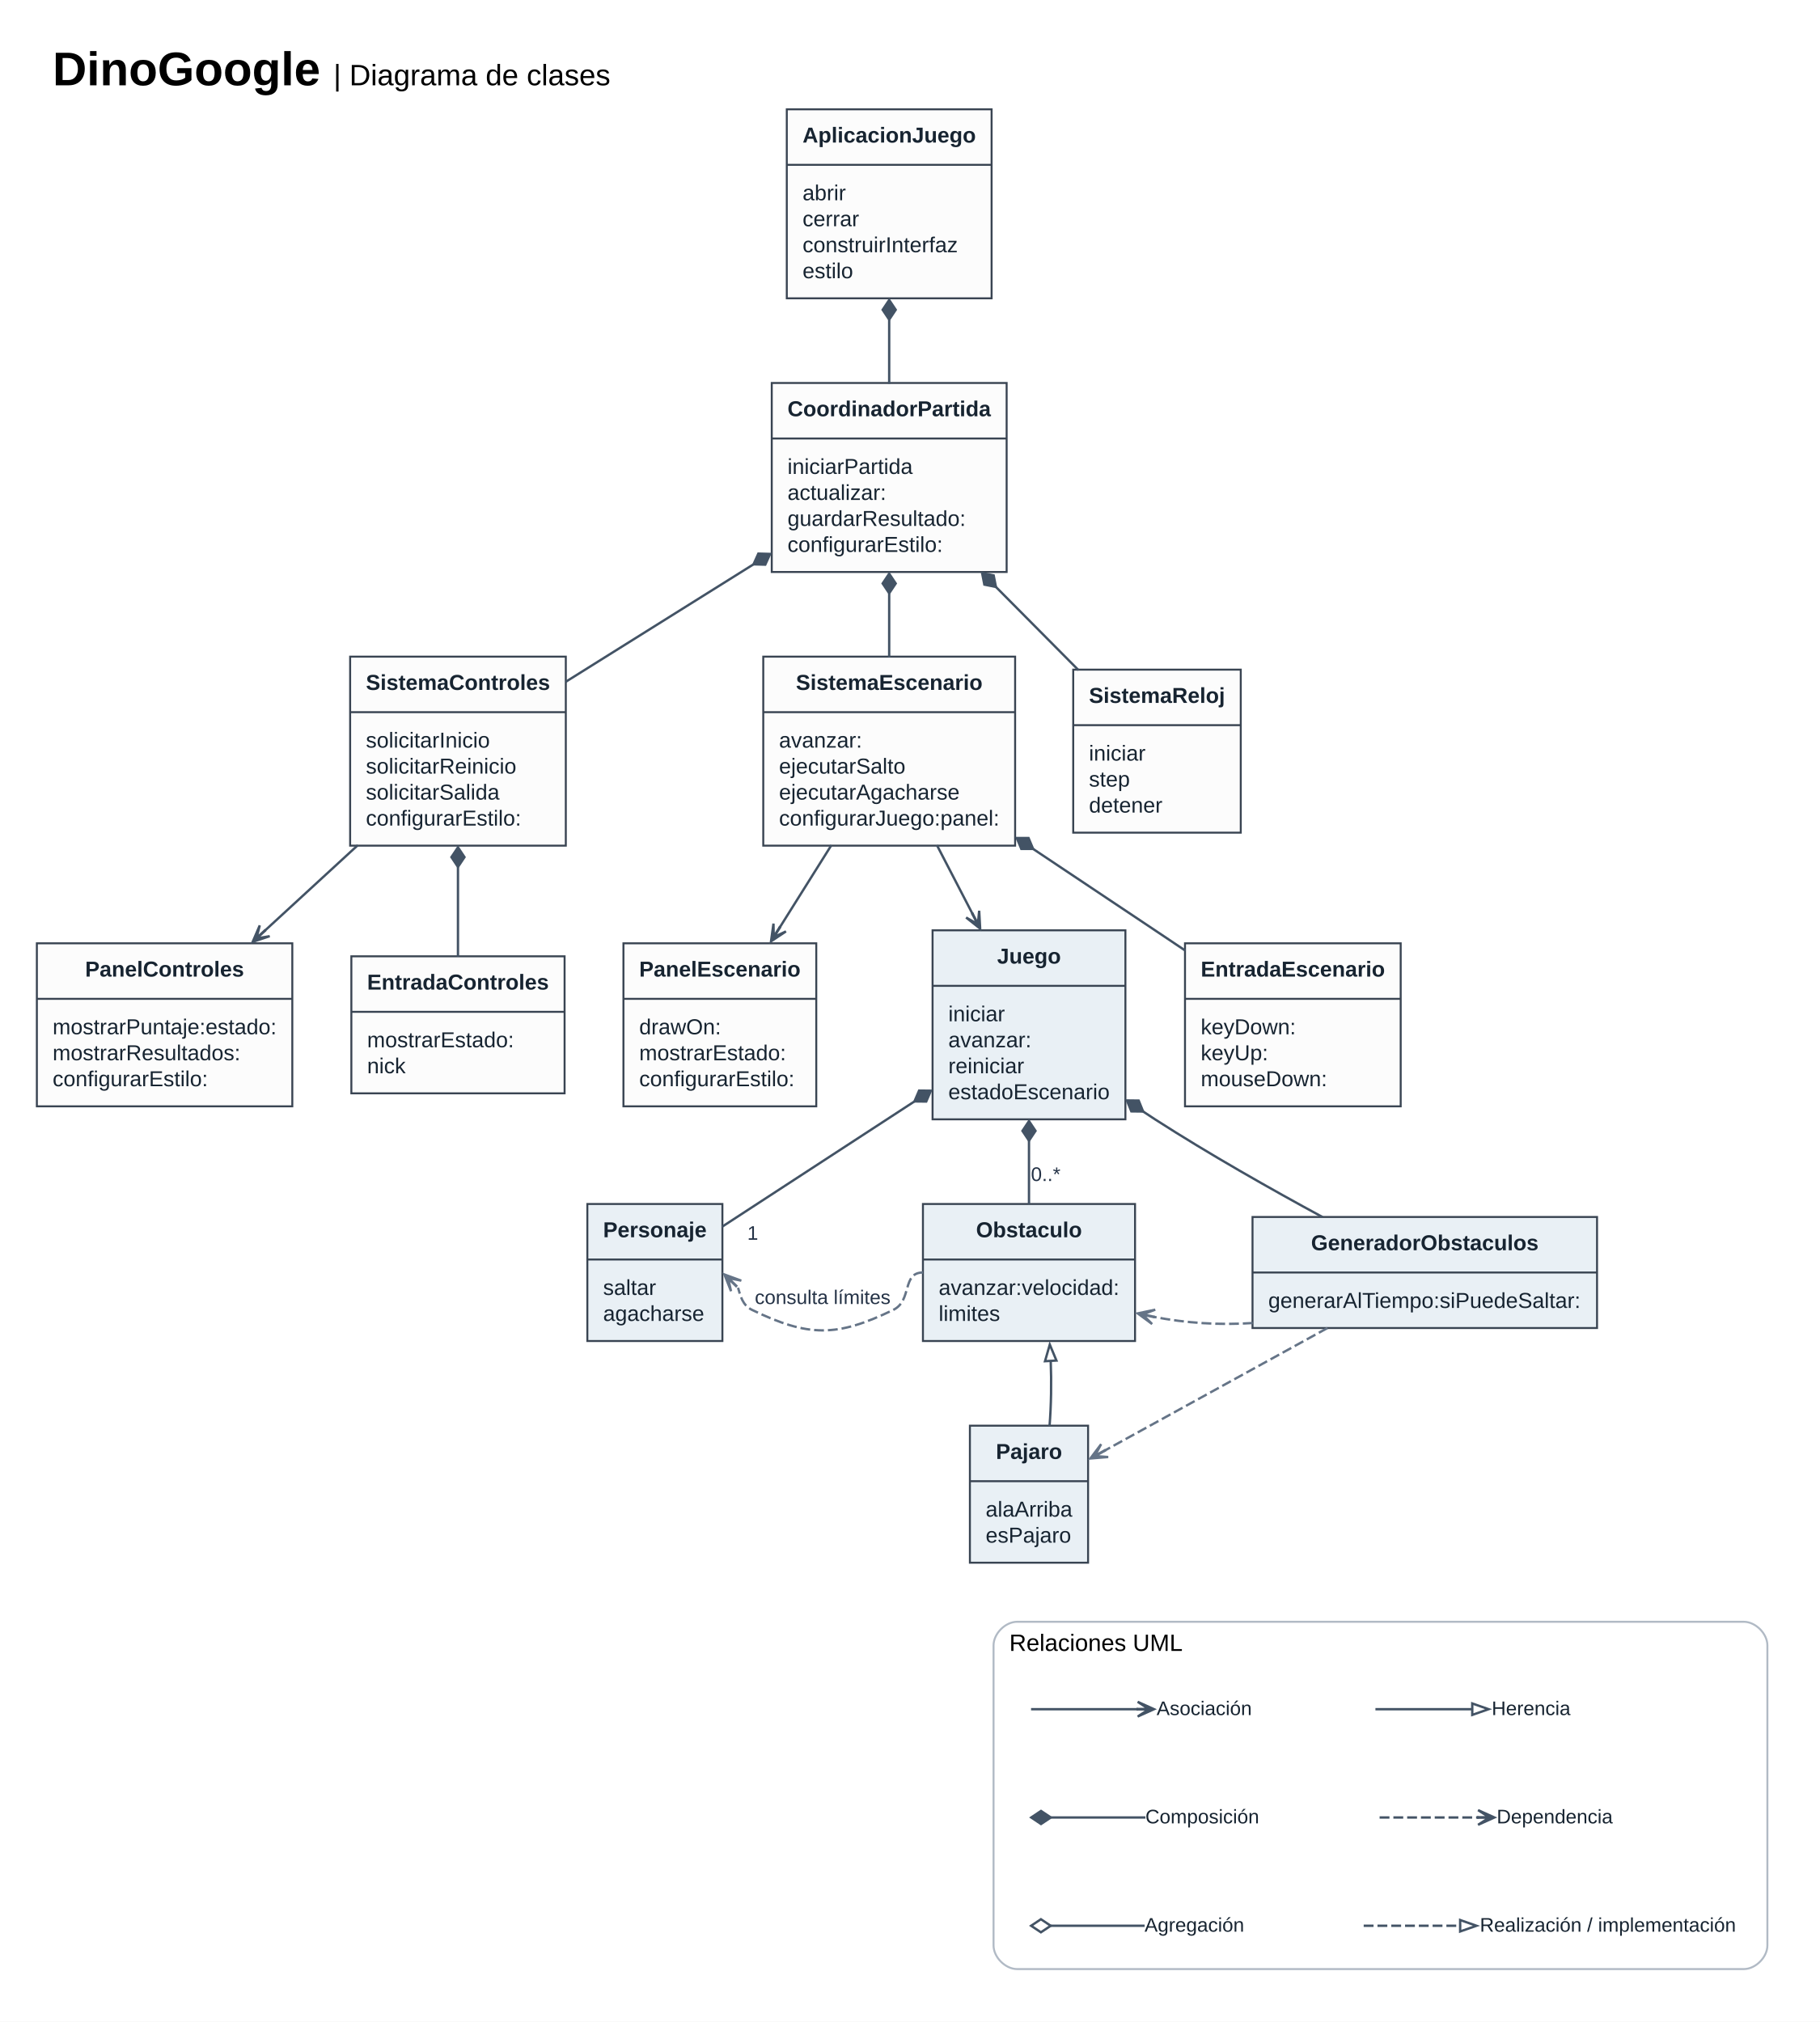
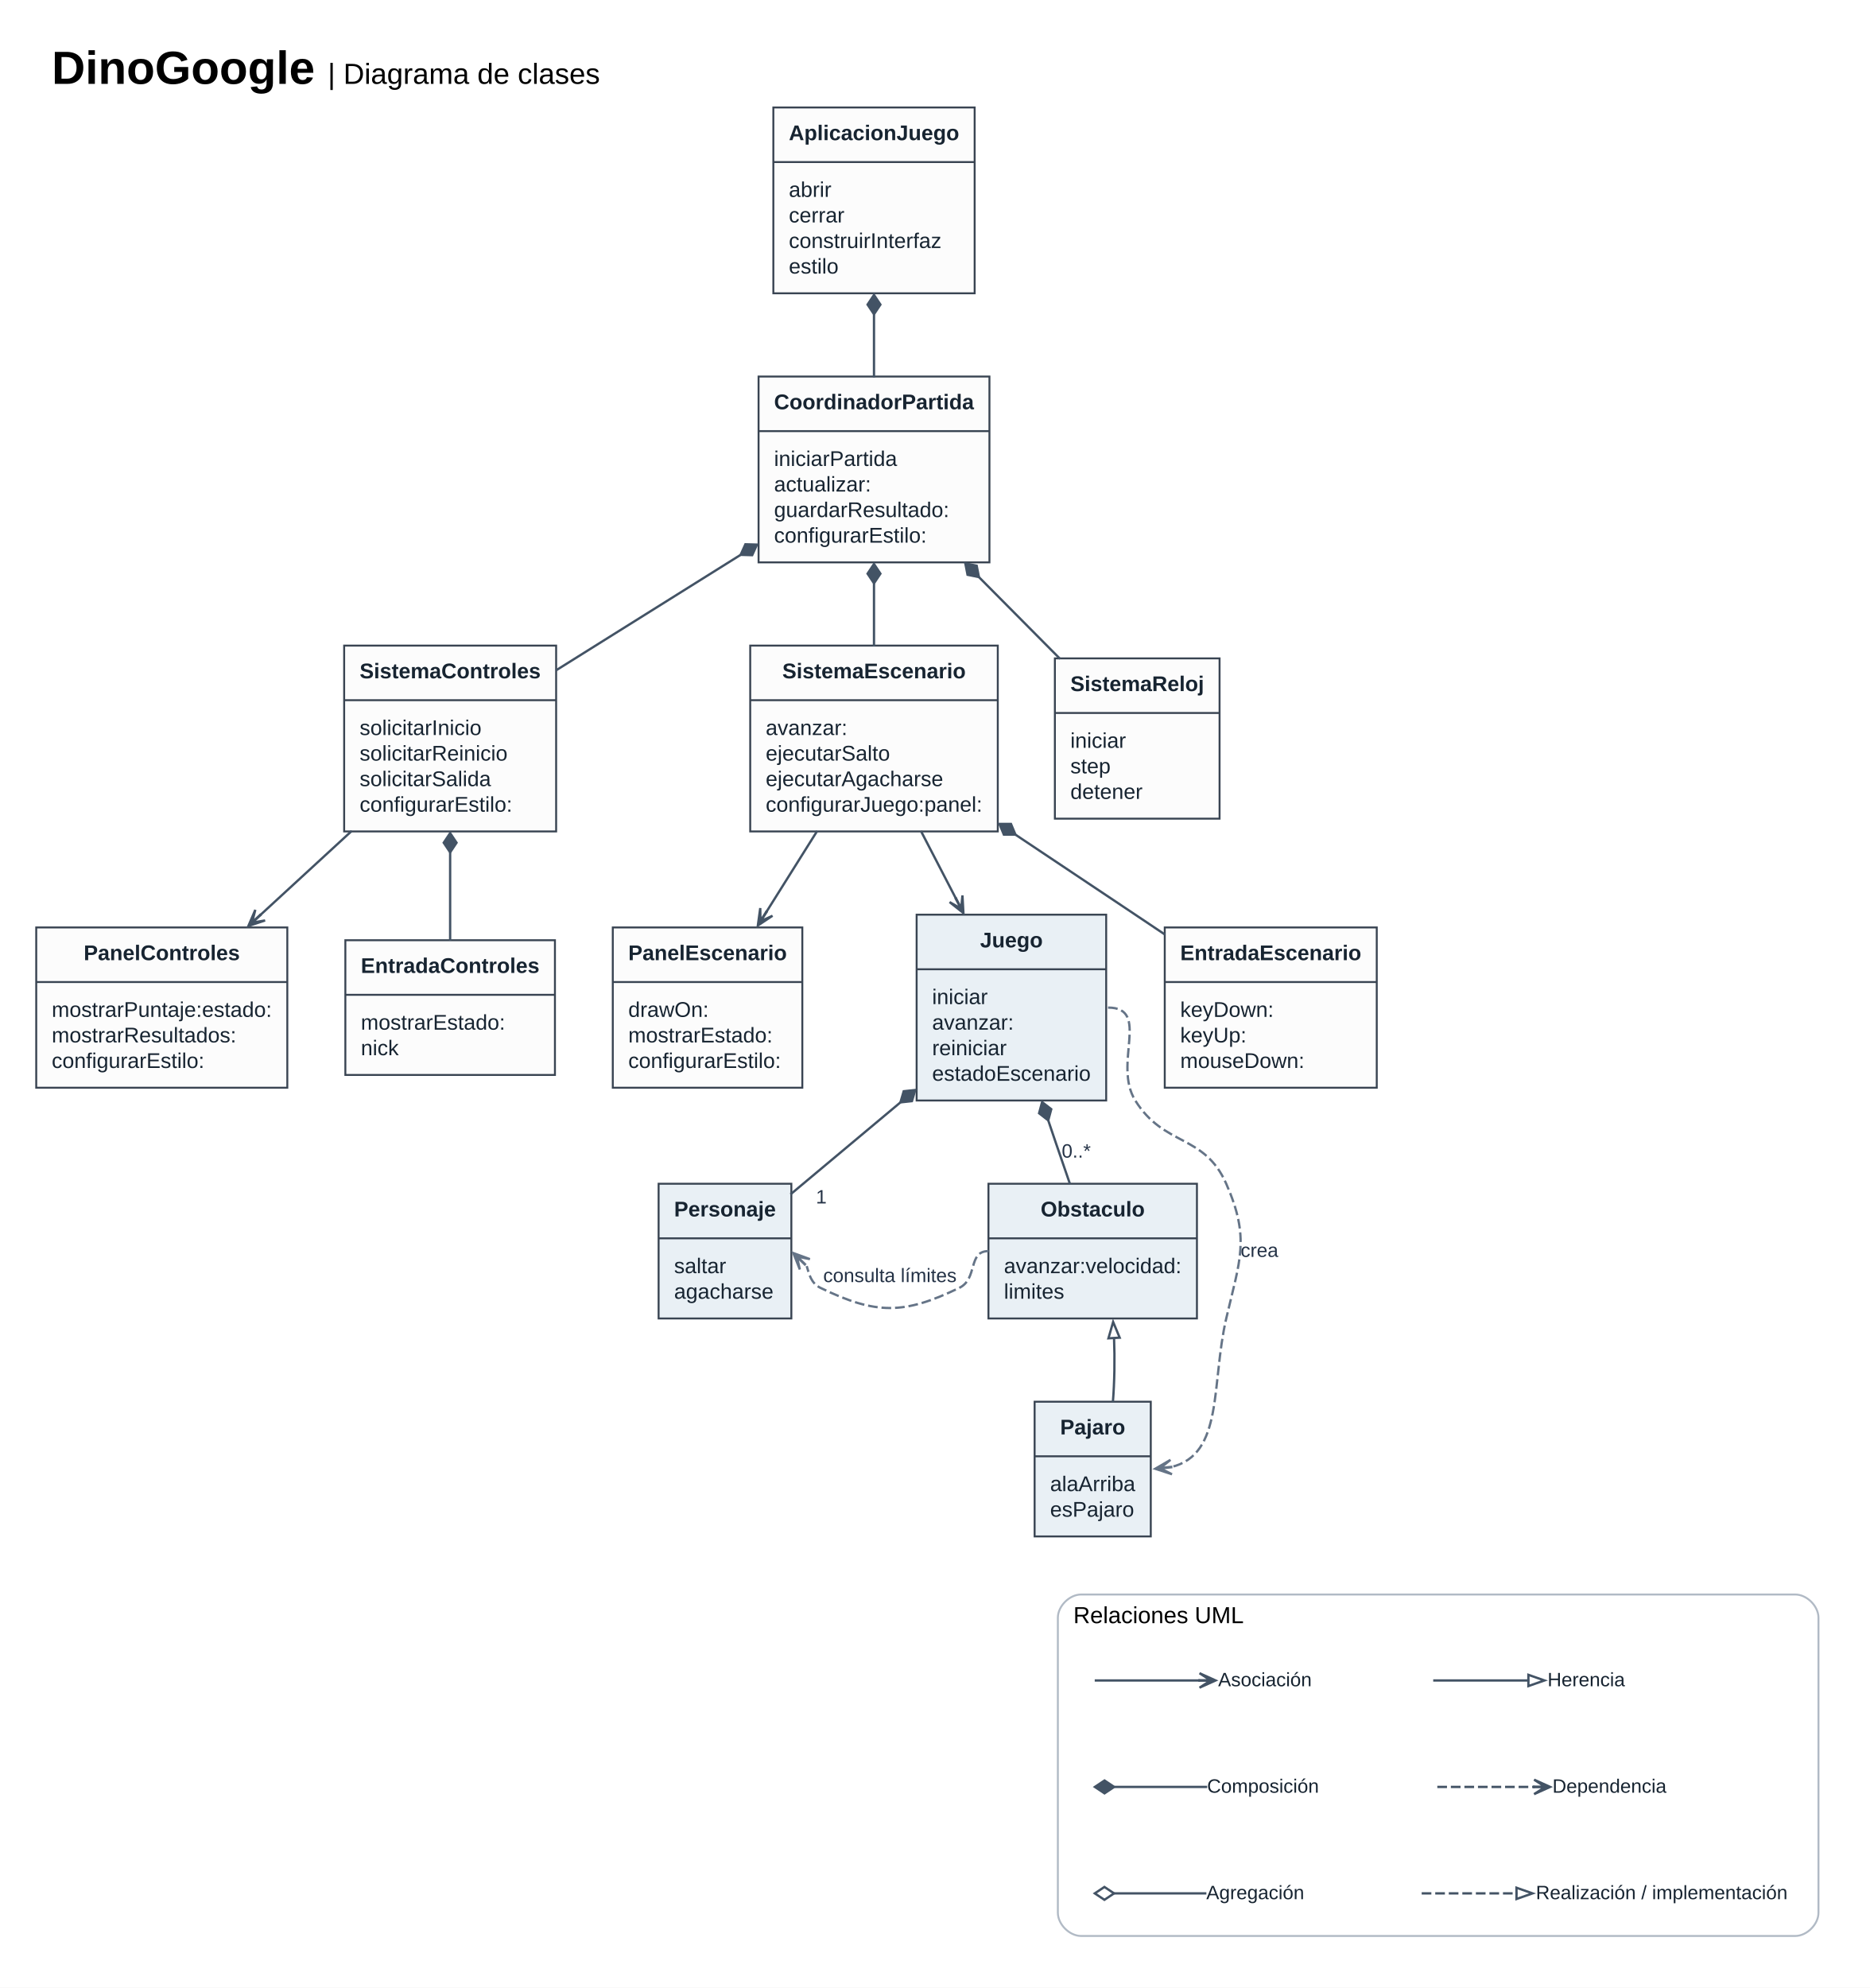
- <svg xmlns="http://www.w3.org/2000/svg" width="924pt" height="1027pt" viewBox="0.00 0.00 924.00 1027.00">
+ <svg xmlns="http://www.w3.org/2000/svg" width="966pt" height="1027pt" viewBox="0.00 0.00 966.00 1027.00">
  <g id="graph0" class="graph" transform="scale(1 1) rotate(0) translate(18.72 1008.12)">
-     <polygon fill="#ffffff" stroke="none" points="-18.72,18.72 -18.72,-1008.12 905.58,-1008.12 905.58,18.72 -18.72,18.72" />
+     <polygon fill="#ffffff" stroke="none" points="-18.72,18.72 -18.72,-1008.12 947.58,-1008.12 947.58,18.72 -18.72,18.72" />
    <text xml:space="preserve" text-anchor="start" x="8" y="-964.8" font-family="Arial" font-weight="bold" font-size="24.00">DinoGoogle</text>
    <text xml:space="preserve" text-anchor="start" x="143.98" y="-964.8" font-family="Arial" font-size="24.00"> </text>
    <text xml:space="preserve" text-anchor="start" x="150.65" y="-964.8" font-family="Arial" font-size="15.00">| Diagrama de clases</text>
    <g id="clust5" class="cluster">
-       <path fill="#ffffff" stroke="#b1bac5" d="M497.86,-8C497.86,-8 866.86,-8 866.86,-8 872.86,-8 878.86,-14 878.86,-20 878.86,-20 878.86,-172.4 878.86,-172.4 878.86,-178.4 872.86,-184.4 866.86,-184.4 866.86,-184.4 497.86,-184.4 497.86,-184.4 491.86,-184.4 485.86,-178.4 485.86,-172.4 485.86,-172.4 485.86,-20 485.86,-20 485.86,-14 491.86,-8 497.86,-8" />
-       <text xml:space="preserve" text-anchor="middle" x="537.88" y="-169.6" font-family="Arial" font-size="12.00">Relaciones UML</text>
+       <path fill="#ffffff" stroke="#b1bac5" d="M539.86,-8C539.86,-8 908.86,-8 908.86,-8 914.86,-8 920.86,-14 920.86,-20 920.86,-20 920.86,-172.4 920.86,-172.4 920.86,-178.4 914.86,-184.4 908.86,-184.4 908.86,-184.4 539.86,-184.4 539.86,-184.4 533.86,-184.4 527.86,-178.4 527.86,-172.4 527.86,-172.4 527.86,-20 527.86,-20 527.86,-14 533.86,-8 539.86,-8" />
+       <text xml:space="preserve" text-anchor="middle" x="579.88" y="-169.6" font-family="Arial" font-size="12.00">Relaciones UML</text>
    </g>
    <g id="node1" class="node">
      <polygon fill="#fcfcfc" stroke="none" points="380.86,-856.6 380.86,-952.6 484.87,-952.6 484.87,-856.6 380.86,-856.6" />
      <text xml:space="preserve" text-anchor="start" x="388.86" y="-935.7" font-family="Arial" font-weight="bold" font-size="11.00" fill="#172431">AplicacionJuego</text>
      <text xml:space="preserve" text-anchor="start" x="388.86" y="-906.4" font-family="Arial" font-size="11.00" fill="#172431">abrir</text>
      <text xml:space="preserve" text-anchor="start" x="388.86" y="-893.2" font-family="Arial" font-size="11.00" fill="#172431">cerrar</text>
      <text xml:space="preserve" text-anchor="start" x="388.86" y="-880" font-family="Arial" font-size="11.00" fill="#172431">construirInterfaz</text>
      <text xml:space="preserve" text-anchor="start" x="388.86" y="-866.8" font-family="Arial" font-size="11.00" fill="#172431">estilo</text>
      <polygon fill="#394452" stroke="#394452" points="380.86,-924.4 380.86,-924.4 484.87,-924.4 484.87,-924.4 380.86,-924.4" />
      <polygon fill="none" stroke="#394452" points="380.86,-856.6 380.86,-952.6 484.87,-952.6 484.87,-856.6 380.86,-856.6" />
    </g>
    <g id="node2" class="node">
      <polygon fill="#fcfcfc" stroke="none" points="373.22,-717.6 373.22,-813.6 492.51,-813.6 492.51,-717.6 373.22,-717.6" />
      <text xml:space="preserve" text-anchor="start" x="381.22" y="-796.7" font-family="Arial" font-weight="bold" font-size="11.00" fill="#172431">CoordinadorPartida</text>
      <text xml:space="preserve" text-anchor="start" x="381.22" y="-767.4" font-family="Arial" font-size="11.00" fill="#172431">iniciarPartida</text>
      <text xml:space="preserve" text-anchor="start" x="381.22" y="-754.2" font-family="Arial" font-size="11.00" fill="#172431">actualizar:</text>
      <text xml:space="preserve" text-anchor="start" x="381.22" y="-741" font-family="Arial" font-size="11.00" fill="#172431">guardarResultado:</text>
      <text xml:space="preserve" text-anchor="start" x="381.22" y="-727.8" font-family="Arial" font-size="11.00" fill="#172431">configurarEstilo:</text>
      <polygon fill="#394452" stroke="#394452" points="373.22,-785.4 373.22,-785.4 492.51,-785.4 492.51,-785.4 373.22,-785.4" />
      <polygon fill="none" stroke="#394452" points="373.22,-717.6 373.22,-813.6 492.51,-813.6 492.51,-717.6 373.22,-717.6" />
    </g>
    <g id="edge1" class="edge">
      <path fill="none" stroke="#435365" stroke-width="1.2" d="M432.86,-845.7C432.86,-834.84 432.86,-823.61 432.86,-813.15" />
      <polygon fill="#435365" stroke="#435365" stroke-width="1.2" points="432.86,-845.79 436.18,-850.77 432.86,-855.75 429.54,-850.77 432.86,-845.79" />
    </g>
    <g id="node3" class="node">
      <polygon fill="#fcfcfc" stroke="none" points="159.1,-578.6 159.1,-674.6 268.63,-674.6 268.63,-578.6 159.1,-578.6" />
      <text xml:space="preserve" text-anchor="start" x="167.1" y="-657.7" font-family="Arial" font-weight="bold" font-size="11.00" fill="#172431">SistemaControles</text>
      <text xml:space="preserve" text-anchor="start" x="167.1" y="-628.4" font-family="Arial" font-size="11.00" fill="#172431">solicitarInicio</text>
      <text xml:space="preserve" text-anchor="start" x="167.1" y="-615.2" font-family="Arial" font-size="11.00" fill="#172431">solicitarReinicio</text>
      <text xml:space="preserve" text-anchor="start" x="167.1" y="-602" font-family="Arial" font-size="11.00" fill="#172431">solicitarSalida</text>
      <text xml:space="preserve" text-anchor="start" x="167.1" y="-588.8" font-family="Arial" font-size="11.00" fill="#172431">configurarEstilo:</text>
      <polygon fill="#394452" stroke="#394452" points="159.1,-646.4 159.1,-646.4 268.63,-646.4 268.63,-646.4 159.1,-646.4" />
      <polygon fill="none" stroke="#394452" points="159.1,-578.6 159.1,-674.6 268.63,-674.6 268.63,-578.6 159.1,-578.6" />
    </g>
    <g id="edge2" class="edge">
      <path fill="none" stroke="#435365" stroke-width="1.2" d="M363.93,-721.48C333.16,-702.23 297.41,-679.87 268.53,-661.79" />
      <polygon fill="#435365" stroke="#435365" stroke-width="1.2" points="363.95,-721.49 369.93,-721.32 372.39,-726.77 366.41,-726.94 363.95,-721.49" />
    </g>
    <g id="node4" class="node">
      <polygon fill="#fcfcfc" stroke="none" points="368.91,-578.6 368.91,-674.6 496.82,-674.6 496.82,-578.6 368.91,-578.6" />
      <text xml:space="preserve" text-anchor="start" x="385.48" y="-657.7" font-family="Arial" font-weight="bold" font-size="11.00" fill="#172431">SistemaEscenario</text>
      <text xml:space="preserve" text-anchor="start" x="376.91" y="-628.4" font-family="Arial" font-size="11.00" fill="#172431">avanzar:</text>
      <text xml:space="preserve" text-anchor="start" x="376.91" y="-615.2" font-family="Arial" font-size="11.00" fill="#172431">ejecutarSalto</text>
      <text xml:space="preserve" text-anchor="start" x="376.91" y="-602" font-family="Arial" font-size="11.00" fill="#172431">ejecutarAgacharse</text>
      <text xml:space="preserve" text-anchor="start" x="376.91" y="-588.8" font-family="Arial" font-size="11.00" fill="#172431">configurarJuego:panel:</text>
      <polygon fill="#394452" stroke="#394452" points="368.91,-646.4 368.91,-646.4 496.82,-646.4 496.82,-646.4 368.91,-646.4" />
      <polygon fill="none" stroke="#394452" points="368.91,-578.6 368.91,-674.6 496.82,-674.6 496.82,-578.6 368.91,-578.6" />
    </g>
    <g id="edge3" class="edge">
      <path fill="none" stroke="#435365" stroke-width="1.2" d="M432.86,-706.7C432.86,-695.84 432.86,-684.61 432.86,-674.15" />
      <polygon fill="#435365" stroke="#435365" stroke-width="1.2" points="432.86,-706.79 436.18,-711.77 432.86,-716.75 429.54,-711.77 432.86,-706.79" />
    </g>
    <g id="node5" class="node">
      <polygon fill="#fcfcfc" stroke="none" points="526.32,-585.2 526.32,-668 611.41,-668 611.41,-585.2 526.32,-585.2" />
      <text xml:space="preserve" text-anchor="start" x="534.32" y="-651.1" font-family="Arial" font-weight="bold" font-size="11.00" fill="#172431">SistemaReloj</text>
      <text xml:space="preserve" text-anchor="start" x="534.32" y="-621.8" font-family="Arial" font-size="11.00" fill="#172431">iniciar</text>
      <text xml:space="preserve" text-anchor="start" x="534.32" y="-608.6" font-family="Arial" font-size="11.00" fill="#172431">step</text>
      <text xml:space="preserve" text-anchor="start" x="534.32" y="-595.4" font-family="Arial" font-size="11.00" fill="#172431">detener</text>
      <polygon fill="#394452" stroke="#394452" points="526.32,-639.8 526.32,-639.8 611.41,-639.8 611.41,-639.8 526.32,-639.8" />
      <polygon fill="none" stroke="#394452" points="526.32,-585.2 526.32,-668 611.41,-668 611.41,-585.2 526.32,-585.2" />
    </g>
    <g id="edge4" class="edge">
      <path fill="none" stroke="#435365" stroke-width="1.2" d="M486.98,-710.09C501,-695.96 515.85,-681 529,-667.76" />
      <polygon fill="#435365" stroke="#435365" stroke-width="1.2" points="487.07,-710 485.91,-715.87 480.05,-717.07 481.2,-711.19 487.07,-710" />
    </g>
    <g id="node6" class="node">
      <polygon fill="#fcfcfc" stroke="none" points="159.72,-452.8 159.72,-522.4 268.01,-522.4 268.01,-452.8 159.72,-452.8" />
      <text xml:space="preserve" text-anchor="start" x="167.72" y="-505.5" font-family="Arial" font-weight="bold" font-size="11.00" fill="#172431">EntradaControles</text>
      <text xml:space="preserve" text-anchor="start" x="167.72" y="-476.2" font-family="Arial" font-size="11.00" fill="#172431">mostrarEstado:</text>
      <text xml:space="preserve" text-anchor="start" x="167.72" y="-463" font-family="Arial" font-size="11.00" fill="#172431">nick</text>
      <polygon fill="#394452" stroke="#394452" points="159.72,-494.2 159.72,-494.2 268.01,-494.2 268.01,-494.2 159.72,-494.2" />
      <polygon fill="none" stroke="#394452" points="159.72,-452.8 159.72,-522.4 268.01,-522.4 268.01,-452.8 159.72,-452.8" />
    </g>
    <g id="edge5" class="edge">
      <path fill="none" stroke="#435365" stroke-width="1.2" d="M213.86,-567.71C213.86,-552.18 213.86,-535.91 213.86,-522.19" />
      <polygon fill="#435365" stroke="#435365" stroke-width="1.2" points="213.86,-567.79 217.18,-572.77 213.86,-577.75 210.54,-572.77 213.86,-567.79" />
    </g>
    <g id="node8" class="node">
      <polygon fill="#fcfcfc" stroke="none" points="0,-446.2 0,-529 129.73,-529 129.73,-446.2 0,-446.2" />
      <text xml:space="preserve" text-anchor="start" x="24.52" y="-512.1" font-family="Arial" font-weight="bold" font-size="11.00" fill="#172431">PanelControles</text>
      <text xml:space="preserve" text-anchor="start" x="8" y="-482.8" font-family="Arial" font-size="11.00" fill="#172431">mostrarPuntaje:estado:</text>
      <text xml:space="preserve" text-anchor="start" x="8" y="-469.6" font-family="Arial" font-size="11.00" fill="#172431">mostrarResultados:</text>
      <text xml:space="preserve" text-anchor="start" x="8" y="-456.4" font-family="Arial" font-size="11.00" fill="#172431">configurarEstilo:</text>
      <polygon fill="#394452" stroke="#394452" points="0,-500.8 0,-500.8 129.73,-500.8 129.73,-500.8 0,-500.8" />
      <polygon fill="none" stroke="#394452" points="0,-446.2 0,-529 129.73,-529 129.73,-446.2 0,-446.2" />
    </g>
-     <g id="edge10" class="edge">
+     <g id="edge9" class="edge">
      <path fill="none" stroke="#435365" stroke-width="1.2" d="M163,-578.84C147.65,-564.72 130.8,-549.23 115.47,-535.13" />
      <polygon fill="#435365" stroke="#435365" stroke-width="1.2" points="109.61,-529.75 118.25,-532.62 111.66,-531.49 115.79,-535.29 115.72,-535.36 115.66,-535.44 111.53,-531.64 113.2,-538.11 109.61,-529.75" />
    </g>
    <g id="node7" class="node">
      <polygon fill="#fcfcfc" stroke="none" points="583.09,-446.2 583.09,-529 692.63,-529 692.63,-446.2 583.09,-446.2" />
      <text xml:space="preserve" text-anchor="start" x="591.09" y="-512.1" font-family="Arial" font-weight="bold" font-size="11.00" fill="#172431">EntradaEscenario</text>
      <text xml:space="preserve" text-anchor="start" x="591.09" y="-482.8" font-family="Arial" font-size="11.00" fill="#172431">keyDown:</text>
      <text xml:space="preserve" text-anchor="start" x="591.09" y="-469.6" font-family="Arial" font-size="11.00" fill="#172431">keyUp:</text>
      <text xml:space="preserve" text-anchor="start" x="591.09" y="-456.4" font-family="Arial" font-size="11.00" fill="#172431">mouseDown:</text>
      <polygon fill="#394452" stroke="#394452" points="583.09,-500.8 583.09,-500.8 692.63,-500.8 692.63,-500.8 583.09,-500.8" />
      <polygon fill="none" stroke="#394452" points="583.09,-446.2 583.09,-529 692.63,-529 692.63,-446.2 583.09,-446.2" />
    </g>
    <g id="edge6" class="edge">
      <path fill="none" stroke="#435365" stroke-width="1.2" d="M505.86,-577C525.96,-563.6 547.76,-549.05 567.86,-535.6 572.85,-532.26 578.04,-528.79 583.23,-525.31" />
      <polygon fill="#435365" stroke="#435365" stroke-width="1.2" points="505.95,-576.94 503.64,-582.47 497.66,-582.47 499.96,-576.94 505.95,-576.94" />
    </g>
    <g id="node9" class="node">
      <polygon fill="#fcfcfc" stroke="none" points="297.9,-446.2 297.9,-529 395.83,-529 395.83,-446.2 297.9,-446.2" />
      <text xml:space="preserve" text-anchor="start" x="305.9" y="-512.1" font-family="Arial" font-weight="bold" font-size="11.00" fill="#172431">PanelEscenario</text>
      <text xml:space="preserve" text-anchor="start" x="305.9" y="-482.8" font-family="Arial" font-size="11.00" fill="#172431">drawOn:</text>
      <text xml:space="preserve" text-anchor="start" x="305.9" y="-469.6" font-family="Arial" font-size="11.00" fill="#172431">mostrarEstado:</text>
      <text xml:space="preserve" text-anchor="start" x="305.9" y="-456.4" font-family="Arial" font-size="11.00" fill="#172431">configurarEstilo:</text>
      <polygon fill="#394452" stroke="#394452" points="297.9,-500.8 297.9,-500.8 395.83,-500.8 395.83,-500.8 297.9,-500.8" />
      <polygon fill="none" stroke="#394452" points="297.9,-446.2 297.9,-529 395.83,-529 395.83,-446.2 297.9,-446.2" />
    </g>
-     <g id="edge11" class="edge">
+     <g id="edge10" class="edge">
      <path fill="none" stroke="#435365" stroke-width="1.2" d="M403.51,-578.84C394.97,-565.23 385.62,-550.34 377.03,-536.66" />
      <polygon fill="#435365" stroke="#435365" stroke-width="1.2" points="372.85,-530 380.43,-535.04 374.36,-532.22 377.35,-536.97 377.26,-537.03 377.18,-537.08 374.19,-532.33 374.1,-539.01 372.85,-530" />
    </g>
    <g id="node10" class="node">
      <polygon fill="#e9f0f5" stroke="none" points="454.89,-439.6 454.89,-535.6 552.83,-535.6 552.83,-439.6 454.89,-439.6" />
      <text xml:space="preserve" text-anchor="start" x="487.67" y="-518.7" font-family="Arial" font-weight="bold" font-size="11.00" fill="#172431">Juego</text>
      <text xml:space="preserve" text-anchor="start" x="462.89" y="-489.4" font-family="Arial" font-size="11.00" fill="#172431">iniciar</text>
      <text xml:space="preserve" text-anchor="start" x="462.89" y="-476.2" font-family="Arial" font-size="11.00" fill="#172431">avanzar:</text>
      <text xml:space="preserve" text-anchor="start" x="462.89" y="-463" font-family="Arial" font-size="11.00" fill="#172431">reiniciar</text>
      <text xml:space="preserve" text-anchor="start" x="462.89" y="-449.8" font-family="Arial" font-size="11.00" fill="#172431">estadoEscenario</text>
      <polygon fill="#394452" stroke="#394452" points="454.89,-507.4 454.89,-507.4 552.83,-507.4 552.83,-507.4 454.89,-507.4" />
      <polygon fill="none" stroke="#394452" points="454.89,-439.6 454.89,-535.6 552.83,-535.6 552.83,-439.6 454.89,-439.6" />
    </g>
-     <g id="edge12" class="edge">
+     <g id="edge11" class="edge">
      <path fill="none" stroke="#435365" stroke-width="1.2" d="M457.1,-578.84C462.98,-567.48 469.33,-555.24 475.39,-543.55" />
      <polygon fill="#435365" stroke="#435365" stroke-width="1.2" points="479.06,-536.45 478.56,-545.54 477.92,-538.88 475.33,-543.87 475.25,-543.82 475.16,-543.78 477.74,-538.79 471.93,-542.1 479.06,-536.45" />
    </g>
    <g id="node11" class="node">
-       <polygon fill="#e9f0f5" stroke="none" points="617.38,-333.6 617.38,-390 792.35,-390 792.35,-333.6 617.38,-333.6" />
-       <text xml:space="preserve" text-anchor="start" x="647.1" y="-373.1" font-family="Arial" font-weight="bold" font-size="11.00" fill="#172431">GeneradorObstaculos</text>
-       <text xml:space="preserve" text-anchor="start" x="625.38" y="-343.8" font-family="Arial" font-size="11.00" fill="#172431">generarAlTiempo:siPuedeSaltar:</text>
-       <polygon fill="#394452" stroke="#394452" points="617.38,-361.8 617.38,-361.8 792.35,-361.8 792.35,-361.8 617.38,-361.8" />
-       <polygon fill="none" stroke="#394452" points="617.38,-333.6 617.38,-390 792.35,-390 792.35,-333.6 617.38,-333.6" />
+       <polygon fill="#e9f0f5" stroke="none" points="321.57,-327 321.57,-396.6 390.16,-396.6 390.16,-327 321.57,-327" />
+       <text xml:space="preserve" text-anchor="start" x="329.57" y="-379.7" font-family="Arial" font-weight="bold" font-size="11.00" fill="#172431">Personaje</text>
+       <text xml:space="preserve" text-anchor="start" x="329.57" y="-350.4" font-family="Arial" font-size="11.00" fill="#172431">saltar</text>
+       <text xml:space="preserve" text-anchor="start" x="329.57" y="-337.2" font-family="Arial" font-size="11.00" fill="#172431">agacharse</text>
+       <polygon fill="#394452" stroke="#394452" points="321.57,-368.4 321.57,-368.4 390.16,-368.4 390.16,-368.4 321.57,-368.4" />
+       <polygon fill="none" stroke="#394452" points="321.57,-327 321.57,-396.6 390.16,-396.6 390.16,-327 321.57,-327" />
    </g>
    <g id="edge7" class="edge">
-       <path fill="none" stroke="#435365" stroke-width="1.2" d="M561.74,-443.62C563.79,-442.25 565.84,-440.9 567.86,-439.6 595.26,-421.96 626.93,-404.05 652.92,-389.97" />
-       <polygon fill="#435365" stroke="#435365" stroke-width="1.2" points="561.82,-443.57 559.58,-449.12 553.6,-449.19 555.83,-443.64 561.82,-443.57" />
+       <path fill="none" stroke="#435365" stroke-width="1.2" d="M446.58,-438.68C427.36,-422.61 406.55,-405.2 389.72,-391.12" />
+       <polygon fill="#435365" stroke="#435365" stroke-width="1.2" points="446.52,-438.64 452.47,-439.28 454.16,-445.03 448.21,-444.38 446.52,-438.64" />
+       <text xml:space="preserve" text-anchor="middle" x="405.63" y="-386.42" font-family="Arial" font-size="10.00" fill="#243246">1</text>
    </g>
    <g id="node12" class="node">
-       <polygon fill="#e9f0f5" stroke="none" points="279.57,-327 279.57,-396.6 348.16,-396.6 348.16,-327 279.57,-327" />
-       <text xml:space="preserve" text-anchor="start" x="287.57" y="-379.7" font-family="Arial" font-weight="bold" font-size="11.00" fill="#172431">Personaje</text>
-       <text xml:space="preserve" text-anchor="start" x="287.57" y="-350.4" font-family="Arial" font-size="11.00" fill="#172431">saltar</text>
-       <text xml:space="preserve" text-anchor="start" x="287.57" y="-337.2" font-family="Arial" font-size="11.00" fill="#172431">agacharse</text>
-       <polygon fill="#394452" stroke="#394452" points="279.57,-368.4 279.57,-368.4 348.16,-368.4 348.16,-368.4 279.57,-368.4" />
-       <polygon fill="none" stroke="#394452" points="279.57,-327 279.57,-396.6 348.16,-396.6 348.16,-327 279.57,-327" />
+       <polygon fill="#e9f0f5" stroke="none" points="492,-327 492,-396.6 599.72,-396.6 599.72,-327 492,-327" />
+       <text xml:space="preserve" text-anchor="start" x="518.97" y="-379.7" font-family="Arial" font-weight="bold" font-size="11.00" fill="#172431">Obstaculo</text>
+       <text xml:space="preserve" text-anchor="start" x="500" y="-350.4" font-family="Arial" font-size="11.00" fill="#172431">avanzar:velocidad:</text>
+       <text xml:space="preserve" text-anchor="start" x="500" y="-337.2" font-family="Arial" font-size="11.00" fill="#172431">limites</text>
+       <polygon fill="#394452" stroke="#394452" points="492,-368.4 492,-368.4 599.72,-368.4 599.72,-368.4 492,-368.4" />
+       <polygon fill="none" stroke="#394452" points="492,-327 492,-396.6 599.72,-396.6 599.72,-327 492,-327" />
    </g>
    <g id="edge8" class="edge">
-       <path fill="none" stroke="#435365" stroke-width="1.2" d="M445.67,-448.68C413.67,-427.83 375.08,-402.69 347.95,-385.01" />
-       <polygon fill="#435365" stroke="#435365" stroke-width="1.2" points="445.68,-448.69 451.67,-448.63 454.03,-454.13 448.04,-454.19 445.68,-448.69" />
-       <text xml:space="preserve" text-anchor="middle" x="363.55" y="-378.43" font-family="Arial" font-size="10.00" fill="#243246">1</text>
+       <path fill="none" stroke="#435365" stroke-width="1.2" d="M522.9,-429.31C524.24,-425.34 525.57,-421.41 526.86,-417.6 529.2,-410.74 531.72,-403.4 534.14,-396.4" />
+       <polygon fill="#435365" stroke="#435365" stroke-width="1.2" points="522.89,-429.34 524.45,-435.12 519.72,-438.78 518.16,-433.01 522.89,-429.34" />
+       <text xml:space="preserve" text-anchor="middle" x="537.37" y="-410.09" font-family="Arial" font-size="10.00" fill="#243246">0..*</text>
    </g>
    <g id="node13" class="node">
-       <polygon fill="#e9f0f5" stroke="none" points="450,-327 450,-396.6 557.72,-396.6 557.72,-327 450,-327" />
-       <text xml:space="preserve" text-anchor="start" x="476.97" y="-379.7" font-family="Arial" font-weight="bold" font-size="11.00" fill="#172431">Obstaculo</text>
-       <text xml:space="preserve" text-anchor="start" x="458" y="-350.4" font-family="Arial" font-size="11.00" fill="#172431">avanzar:velocidad:</text>
-       <text xml:space="preserve" text-anchor="start" x="458" y="-337.2" font-family="Arial" font-size="11.00" fill="#172431">limites</text>
-       <polygon fill="#394452" stroke="#394452" points="450,-368.4 450,-368.4 557.72,-368.4 557.72,-368.4 450,-368.4" />
-       <polygon fill="none" stroke="#394452" points="450,-327 450,-396.6 557.72,-396.6 557.72,-327 450,-327" />
-     </g>
-     <g id="edge9" class="edge">
-       <path fill="none" stroke="#435365" stroke-width="1.2" d="M503.86,-428.85C503.86,-417.79 503.86,-406.55 503.86,-396.55" />
-       <polygon fill="#435365" stroke="#435365" stroke-width="1.2" points="503.86,-428.75 507.18,-433.73 503.86,-438.71 500.54,-433.73 503.86,-428.75" />
-       <text xml:space="preserve" text-anchor="middle" x="512.36" y="-408.28" font-family="Arial" font-size="10.00" fill="#243246">0..*</text>
+       <polygon fill="#e9f0f5" stroke="none" points="515.85,-214.4 515.85,-284 575.87,-284 575.87,-214.4 515.85,-214.4" />
+       <text xml:space="preserve" text-anchor="start" x="529.05" y="-267.1" font-family="Arial" font-weight="bold" font-size="11.00" fill="#172431">Pajaro</text>
+       <text xml:space="preserve" text-anchor="start" x="523.85" y="-237.8" font-family="Arial" font-size="11.00" fill="#172431">alaArriba</text>
+       <text xml:space="preserve" text-anchor="start" x="523.85" y="-224.6" font-family="Arial" font-size="11.00" fill="#172431">esPajaro</text>
+       <polygon fill="#394452" stroke="#394452" points="515.85,-255.8 515.85,-255.8 575.87,-255.8 575.87,-255.8 515.85,-255.8" />
+       <polygon fill="none" stroke="#394452" points="515.85,-214.4 515.85,-284 575.87,-284 575.87,-214.4 515.85,-214.4" />
+     </g>
+     <g id="edge12" class="edge">
+       <path fill="none" stroke="#657487" stroke-width="1.2" stroke-dasharray="5,2" d="M553.79,-487.6C576.02,-487.6 556.1,-458.47 567.86,-439.6 582.84,-415.58 603.45,-422.51 614.86,-396.6 627.33,-368.29 621.85,-357.13 614.86,-327 606.98,-293 613.69,-256.73 586.36,-250.23" />
+       <polygon fill="#657487" stroke="#657487" stroke-width="1.2" points="578.18,-249.36 586.83,-246.52 580.86,-249.54 586.44,-250.14 586.43,-250.24 586.42,-250.33 580.84,-249.74 586.04,-253.95 578.18,-249.36" />
+       <text xml:space="preserve" text-anchor="middle" x="632.03" y="-358.8" font-family="Arial" font-size="10.00" fill="#243246">crea</text>
    </g>
    <g id="edge13" class="edge">
-       <path fill="none" stroke="#657487" stroke-width="1.2" stroke-dasharray="5,2" d="M617.45,-336.14C600.63,-335 583.81,-336.06 566.99,-339.31" />
-       <polygon fill="#657487" stroke="#657487" stroke-width="1.2" points="559.08,-341.03 566.39,-335.62 561.68,-340.36 567.17,-339.17 567.19,-339.27 567.21,-339.36 561.72,-340.56 567.98,-342.92 559.08,-341.03" />
+       <path fill="none" stroke="#657487" stroke-width="1.2" stroke-dasharray="5,2" d="M492,-361.8C481.22,-361.8 486.63,-347.49 476.93,-342.8 448.23,-328.94 433.92,-328.94 405.23,-342.8 400.38,-345.14 399.3,-349.89 398.1,-354.06" />
+       <polygon fill="#657487" stroke="#657487" stroke-width="1.2" points="391.2,-360.78 394.54,-352.31 393.06,-358.83 397.08,-354.91 397.15,-354.99 397.22,-355.06 393.2,-358.97 399.75,-357.66 391.2,-360.78" />
+       <text xml:space="preserve" text-anchor="middle" x="441.08" y="-345.8" font-family="Arial" font-size="10.00" fill="#243246">consulta límites</text>
+     </g>
+     <g id="edge14" class="edge">
+       <path fill="none" stroke="#435365" stroke-width="1.2" d="M556.3,-283.78C557.13,-294.27 557.32,-306 556.89,-317.08" />
+       <polygon fill="none" stroke="#435365" stroke-width="1.2" points="554,-316.75 556.42,-325.2 559.8,-317.08 554,-316.75" />
    </g>
    <g id="node14" class="node">
-       <polygon fill="#e9f0f5" stroke="none" points="473.85,-214.4 473.85,-284 533.87,-284 533.87,-214.4 473.85,-214.4" />
-       <text xml:space="preserve" text-anchor="start" x="487.05" y="-267.1" font-family="Arial" font-weight="bold" font-size="11.00" fill="#172431">Pajaro</text>
-       <text xml:space="preserve" text-anchor="start" x="481.85" y="-237.8" font-family="Arial" font-size="11.00" fill="#172431">alaArriba</text>
-       <text xml:space="preserve" text-anchor="start" x="481.85" y="-224.6" font-family="Arial" font-size="11.00" fill="#172431">esPajaro</text>
-       <polygon fill="#394452" stroke="#394452" points="473.85,-255.8 473.85,-255.8 533.87,-255.8 533.87,-255.8 473.85,-255.8" />
-       <polygon fill="none" stroke="#394452" points="473.85,-214.4 473.85,-284 533.87,-284 533.87,-214.4 473.85,-214.4" />
-     </g>
-     <g id="edge14" class="edge">
-       <path fill="none" stroke="#657487" stroke-width="1.2" stroke-dasharray="5,2" d="M655.44,-333.6C620.44,-314.34 574.18,-288.89 542.02,-271.19" />
-       <polygon fill="#657487" stroke="#657487" stroke-width="1.2" points="535.03,-267.35 544.1,-268.08 537.43,-268.56 542.35,-271.26 542.3,-271.35 542.25,-271.44 537.34,-268.73 540.5,-274.62 535.03,-267.35" />
-     </g>
-     <g id="edge15" class="edge">
-       <path fill="none" stroke="#657487" stroke-width="1.2" stroke-dasharray="5,2" d="M450,-361.8C439.22,-361.8 444.63,-347.49 434.93,-342.8 406.23,-328.94 391.92,-328.94 363.23,-342.8 358.38,-345.14 357.3,-349.89 356.1,-354.06" />
-       <polygon fill="#657487" stroke="#657487" stroke-width="1.2" points="349.2,-360.78 352.54,-352.31 351.06,-358.83 355.08,-354.91 355.15,-354.99 355.22,-355.06 351.2,-358.97 357.75,-357.66 349.2,-360.78" />
-       <text xml:space="preserve" text-anchor="middle" x="399.08" y="-345.8" font-family="Arial" font-size="10.00" fill="#243246">consulta límites</text>
-     </g>
-     <g id="edge16" class="edge">
-       <path fill="none" stroke="#435365" stroke-width="1.2" d="M514.3,-283.78C515.13,-294.27 515.32,-306 514.89,-317.08" />
-       <polygon fill="none" stroke="#435365" stroke-width="1.2" points="512,-316.75 514.42,-325.2 517.8,-317.08 512,-316.75" />
+       <text xml:space="preserve" text-anchor="middle" x="634.86" y="-137" font-family="Arial" font-size="10.00" fill="#172431">Asociación</text>
    </g>
    <g id="node15" class="node">
-       <text xml:space="preserve" text-anchor="middle" x="592.86" y="-137" font-family="Arial" font-size="10.00" fill="#172431">Asociación</text>
+       <text xml:space="preserve" text-anchor="middle" x="800.86" y="-137" font-family="Arial" font-size="10.00" fill="#172431">Herencia</text>
    </g>
    <g id="node16" class="node">
-       <text xml:space="preserve" text-anchor="middle" x="758.86" y="-137" font-family="Arial" font-size="10.00" fill="#172431">Herencia</text>
+       <text xml:space="preserve" text-anchor="middle" x="633.86" y="-82" font-family="Arial" font-size="10.00" fill="#172431">Composición</text>
    </g>
    <g id="node17" class="node">
-       <text xml:space="preserve" text-anchor="middle" x="591.86" y="-82" font-family="Arial" font-size="10.00" fill="#172431">Composición</text>
+       <text xml:space="preserve" text-anchor="middle" x="812.86" y="-82" font-family="Arial" font-size="10.00" fill="#172431">Dependencia</text>
    </g>
    <g id="node18" class="node">
-       <text xml:space="preserve" text-anchor="middle" x="770.86" y="-82" font-family="Arial" font-size="10.00" fill="#172431">Dependencia</text>
+       <text xml:space="preserve" text-anchor="middle" x="629.86" y="-27" font-family="Arial" font-size="10.00" fill="#172431">Agregación</text>
    </g>
    <g id="node19" class="node">
-       <text xml:space="preserve" text-anchor="middle" x="587.86" y="-27" font-family="Arial" font-size="10.00" fill="#172431">Agregación</text>
-     </g>
-     <g id="node20" class="node">
-       <text xml:space="preserve" text-anchor="middle" x="797.86" y="-27" font-family="Arial" font-size="10.00" fill="#172431">Realización / implementación</text>
+       <text xml:space="preserve" text-anchor="middle" x="839.86" y="-27" font-family="Arial" font-size="10.00" fill="#172431">Realización / implementación</text>
+     </g>
+     <g id="edge19" class="edge">
+       <path fill="none" stroke="#435365" stroke-width="1.2" d="M546.91,-140C565.05,-140 583.19,-140 601.33,-140" />
+       <polygon fill="#435365" stroke="#435365" stroke-width="1.2" points="609.35,-140 601.05,-143.74 606.66,-140.1 601.05,-140.1 601.05,-140 601.05,-139.9 606.66,-139.9 601.05,-136.27 609.35,-140" />
+     </g>
+     <g id="edge20" class="edge">
+       <path fill="none" stroke="#435365" stroke-width="1.2" d="M721.8,-140C738.32,-140 754.85,-140 771.37,-140" />
+       <polygon fill="none" stroke="#435365" stroke-width="1.2" points="770.98,-142.91 779.28,-140 770.98,-137.1 770.98,-142.91" />
+     </g>
+     <g id="edge21" class="edge">
+       <path fill="none" stroke="#435365" stroke-width="1.2" d="M556.99,-85C572.99,-85 589,-85 605,-85" />
+       <polygon fill="#435365" stroke="#435365" stroke-width="1.2" points="556.95,-85 551.97,-88.32 546.99,-85 551.97,-81.68 556.95,-85" />
    </g>
    <g id="edge22" class="edge">
-       <path fill="none" stroke="#435365" stroke-width="1.2" d="M504.91,-140C523.05,-140 541.19,-140 559.33,-140" />
-       <polygon fill="#435365" stroke="#435365" stroke-width="1.2" points="567.35,-140 559.05,-143.74 564.66,-140.1 559.05,-140.1 559.05,-140 559.05,-139.9 564.66,-139.9 559.05,-136.27 567.35,-140" />
+       <path fill="none" stroke="#435365" stroke-width="1.2" stroke-dasharray="5,2" d="M723.92,-85C740.73,-85 757.53,-85 774.34,-85" />
+       <polygon fill="#435365" stroke="#435365" stroke-width="1.2" points="782.22,-85 773.92,-88.74 779.53,-85.1 773.92,-85.1 773.92,-85 773.92,-84.9 779.53,-84.9 773.92,-81.27 782.22,-85" />
    </g>
    <g id="edge23" class="edge">
-       <path fill="none" stroke="#435365" stroke-width="1.2" d="M679.8,-140C696.32,-140 712.85,-140 729.37,-140" />
-       <polygon fill="none" stroke="#435365" stroke-width="1.2" points="728.98,-142.91 737.28,-140 728.98,-137.1 728.98,-142.91" />
+       <path fill="none" stroke="#435365" stroke-width="1.2" d="M556.87,-30C572.78,-30 588.69,-30 604.6,-30" />
+       <polygon fill="none" stroke="#435365" stroke-width="1.2" points="556.9,-30 551.92,-33.32 546.94,-30 551.92,-26.68 556.9,-30" />
    </g>
    <g id="edge24" class="edge">
-       <path fill="none" stroke="#435365" stroke-width="1.2" d="M514.99,-85C530.99,-85 547,-85 563,-85" />
-       <polygon fill="#435365" stroke="#435365" stroke-width="1.2" points="514.95,-85 509.97,-88.32 504.99,-85 509.97,-81.68 514.95,-85" />
-     </g>
-     <g id="edge25" class="edge">
-       <path fill="none" stroke="#435365" stroke-width="1.2" stroke-dasharray="5,2" d="M681.92,-85C698.73,-85 715.53,-85 732.34,-85" />
-       <polygon fill="#435365" stroke="#435365" stroke-width="1.2" points="740.22,-85 731.92,-88.74 737.53,-85.1 731.92,-85.1 731.92,-85 731.92,-84.9 737.53,-84.9 731.92,-81.27 740.22,-85" />
-     </g>
-     <g id="edge26" class="edge">
-       <path fill="none" stroke="#435365" stroke-width="1.2" d="M514.87,-30C530.78,-30 546.69,-30 562.6,-30" />
-       <polygon fill="none" stroke="#435365" stroke-width="1.2" points="514.9,-30 509.92,-33.32 504.94,-30 509.92,-26.68 514.9,-30" />
-     </g>
-     <g id="edge27" class="edge">
-       <path fill="none" stroke="#435365" stroke-width="1.2" stroke-dasharray="5,2" d="M673.84,-30C690.31,-30 706.78,-30 723.25,-30" />
-       <polygon fill="none" stroke="#435365" stroke-width="1.2" points="722.83,-32.91 731.13,-30 722.83,-27.1 722.83,-32.91" />
+       <path fill="none" stroke="#435365" stroke-width="1.2" stroke-dasharray="5,2" d="M715.84,-30C732.31,-30 748.78,-30 765.25,-30" />
+       <polygon fill="none" stroke="#435365" stroke-width="1.2" points="764.83,-32.91 773.13,-30 764.83,-27.1 764.83,-32.91" />
    </g>
  </g>
</svg>
